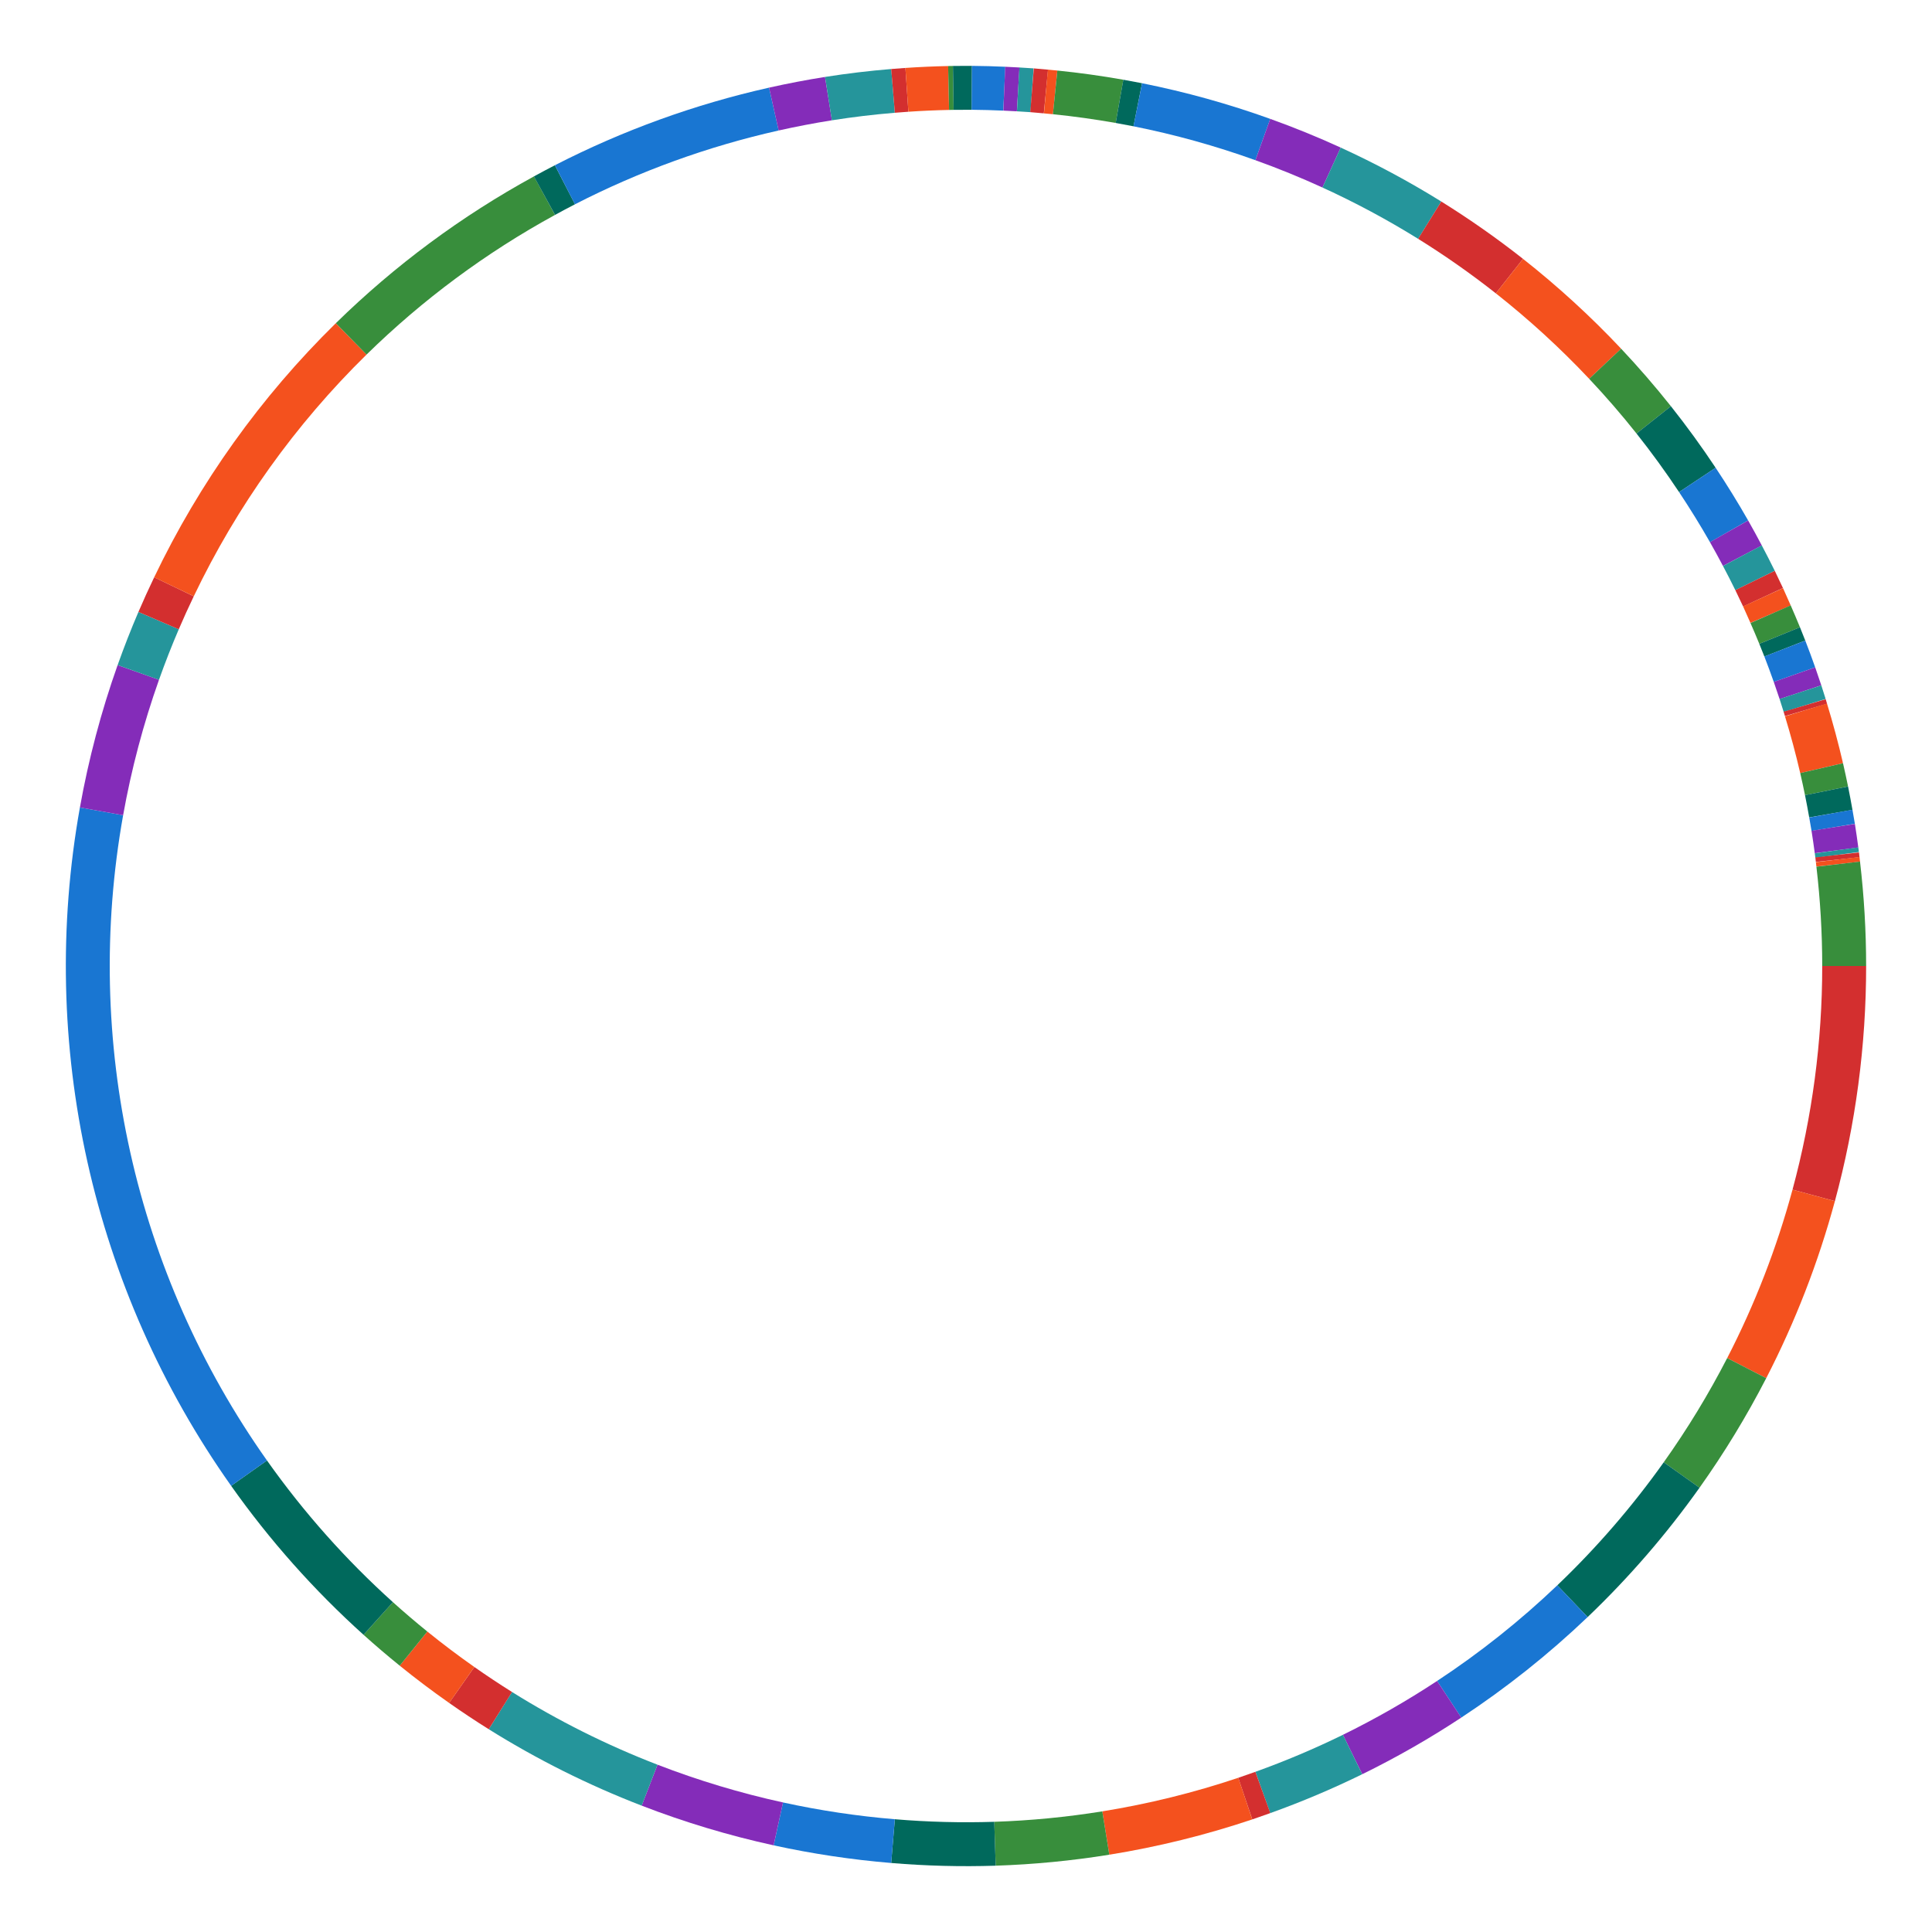
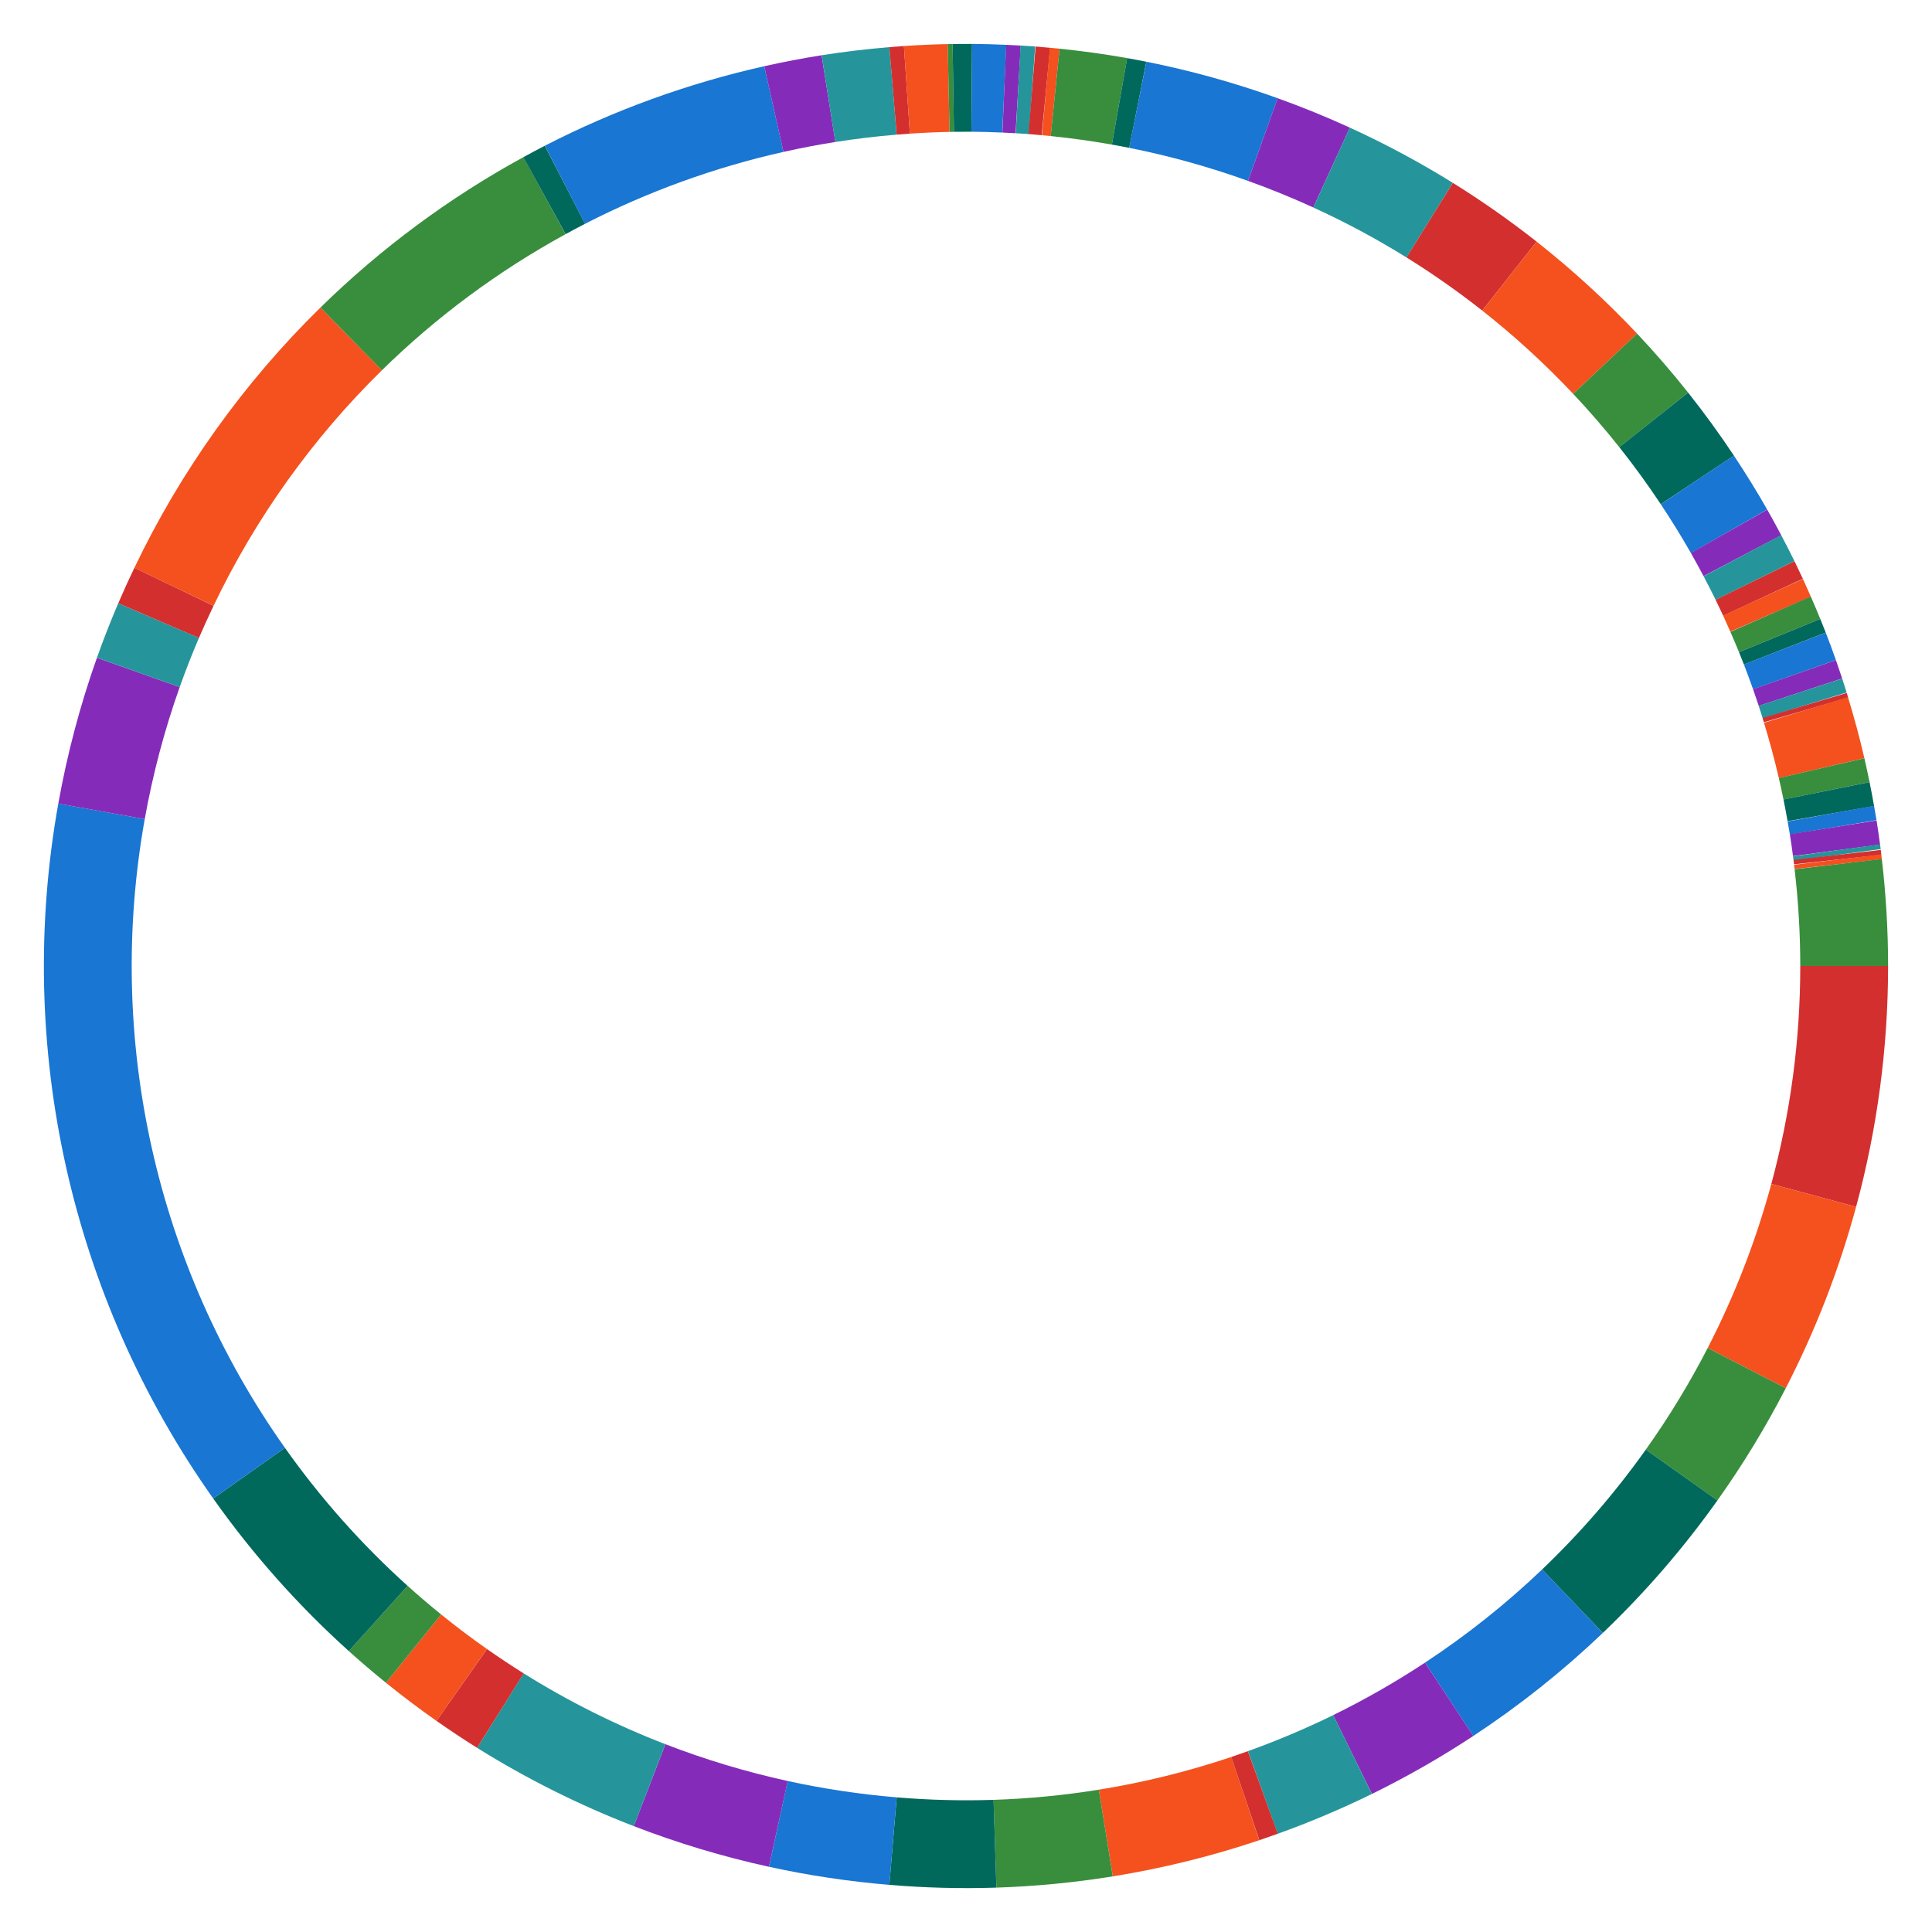
<svg xmlns="http://www.w3.org/2000/svg" viewBox="-110 -110 220 220">
-   <path id="Genesis" d="M 100.00 0.00 A 100.00 100.00 0 0 1 96.53 26.12" stroke="#D32F2F" stroke-width="5" data-chapters="50" fill="none" stroke-linecap="butt" />
-   <path id="Exodus" d="M 96.53 26.12 A 100.00 100.00 0 0 1 88.90 45.79" stroke="#F4511E" stroke-width="5" data-chapters="40" fill="none" stroke-linecap="butt" />
-   <path id="Leviticus" d="M 88.90 45.79 A 100.00 100.00 0 0 1 81.49 57.96" stroke="#388E3C" stroke-width="5" data-chapters="27" fill="none" stroke-linecap="butt" />
-   <path id="Numbers" d="M 81.49 57.96 A 100.00 100.00 0 0 1 69.06 72.33" stroke="#00695C" stroke-width="5" data-chapters="36" fill="none" stroke-linecap="butt" />
-   <path id="Deuteronomy" d="M 69.06 72.33 A 100.00 100.00 0 0 1 55.02 83.50" stroke="#1976D2" stroke-width="5" data-chapters="34" fill="none" stroke-linecap="butt" />
-   <path id="Joshua" d="M 55.02 83.50 A 100.00 100.00 0 0 1 44.02 89.79" stroke="#842cb9" stroke-width="5" data-chapters="24" fill="none" stroke-linecap="butt" />
-   <path id="Judges" d="M 44.02 89.79 A 100.00 100.00 0 0 1 33.80 94.11" stroke="#25959b" stroke-width="5" data-chapters="21" fill="none" stroke-linecap="butt" />
-   <path id="Ruth" d="M 33.80 94.11 A 100.00 100.00 0 0 1 31.80 94.81" stroke="#D32F2F" stroke-width="5" data-chapters="4" fill="none" stroke-linecap="butt" />
-   <path id="1 Samuel" d="M 31.80 94.81 A 100.00 100.00 0 0 1 15.92 98.73" stroke="#F4511E" stroke-width="5" data-chapters="31" fill="none" stroke-linecap="butt" />
-   <path id="2 Samuel" d="M 15.92 98.73 A 100.00 100.00 0 0 1 3.30 99.95" stroke="#388E3C" stroke-width="5" data-chapters="24" fill="none" stroke-linecap="butt" />
-   <path id="1 Kings" d="M 3.30 99.95 A 100.00 100.00 0 0 1 -8.31 99.65" stroke="#00695C" stroke-width="5" data-chapters="22" fill="none" stroke-linecap="butt" />
-   <path id="2 Kings" d="M -8.31 99.65 A 100.00 100.00 0 0 1 -21.37 97.69" stroke="#1976D2" stroke-width="5" data-chapters="25" fill="none" stroke-linecap="butt" />
-   <path id="1 Chronicles" d="M -21.37 97.69 A 100.00 100.00 0 0 1 -36.03 93.28" stroke="#842cb9" stroke-width="5" data-chapters="29" fill="none" stroke-linecap="butt" />
-   <path id="2 Chronicles" d="M -36.03 93.28 A 100.00 100.00 0 0 1 -53.02 84.79" stroke="#25959b" stroke-width="5" data-chapters="36" fill="none" stroke-linecap="butt" />
-   <path id="Ezra" d="M -53.02 84.79 A 100.00 100.00 0 0 1 -57.42 81.87" stroke="#D32F2F" stroke-width="5" data-chapters="10" fill="none" stroke-linecap="butt" />
-   <path id="Nehemiah" d="M -57.42 81.87 A 100.00 100.00 0 0 1 -62.91 77.73" stroke="#F4511E" stroke-width="5" data-chapters="13" fill="none" stroke-linecap="butt" />
-   <path id="Esther" d="M -62.91 77.73 A 100.00 100.00 0 0 1 -66.93 74.30" stroke="#388E3C" stroke-width="5" data-chapters="10" fill="none" stroke-linecap="butt" />
-   <path id="Job" d="M -66.93 74.30 A 100.00 100.00 0 0 1 -81.64 57.75" stroke="#00695C" stroke-width="5" data-chapters="42" fill="none" stroke-linecap="butt" />
-   <path id="Psalms" d="M -81.64 57.75 A 100.00 100.00 0 0 1 -98.44 -17.61" stroke="#1976D2" stroke-width="5" data-chapters="150" fill="none" stroke-linecap="butt" />
-   <path id="Proverbs" d="M -98.44 -17.61 A 100.00 100.00 0 0 1 -94.25 -33.43" stroke="#842cb9" stroke-width="5" data-chapters="31" fill="none" stroke-linecap="butt" />
-   <path id="Ecclesiastes" d="M -94.25 -33.43 A 100.00 100.00 0 0 1 -91.94 -39.33" stroke="#25959b" stroke-width="5" data-chapters="12" fill="none" stroke-linecap="butt" />
-   <path id="Song of Solomon" d="M -91.94 -39.33 A 100.00 100.00 0 0 1 -90.19 -43.18" stroke="#D32F2F" stroke-width="5" data-chapters="8" fill="none" stroke-linecap="butt" />
-   <path id="Isaiah" d="M -90.19 -43.18 A 100.00 100.00 0 0 1 -70.01 -71.41" stroke="#F4511E" stroke-width="5" data-chapters="66" fill="none" stroke-linecap="butt" />
-   <path id="Jeremiah" d="M -70.01 -71.41 A 100.00 100.00 0 0 1 -48.00 -87.72" stroke="#388E3C" stroke-width="5" data-chapters="52" fill="none" stroke-linecap="butt" />
-   <path id="Lamentations" d="M -48.00 -87.72 A 100.00 100.00 0 0 1 -45.67 -88.96" stroke="#00695C" stroke-width="5" data-chapters="5" fill="none" stroke-linecap="butt" />
-   <path id="Ezekiel" d="M -45.67 -88.96 A 100.00 100.00 0 0 1 -21.88 -97.58" stroke="#1976D2" stroke-width="5" data-chapters="48" fill="none" stroke-linecap="butt" />
-   <path id="Daniel" d="M -21.88 -97.58 A 100.00 100.00 0 0 1 -15.66 -98.77" stroke="#842cb9" stroke-width="5" data-chapters="12" fill="none" stroke-linecap="butt" />
-   <path id="Hosea" d="M -15.66 -98.77 A 100.00 100.00 0 0 1 -8.31 -99.65" stroke="#25959b" stroke-width="5" data-chapters="14" fill="none" stroke-linecap="butt" />
-   <path id="Joel" d="M -8.31 -99.65 A 100.00 100.00 0 0 1 -6.73 -99.77" stroke="#D32F2F" stroke-width="5" data-chapters="3" fill="none" stroke-linecap="butt" />
-   <path id="Amos" d="M -6.73 -99.77 A 100.00 100.00 0 0 1 -1.98 -99.98" stroke="#F4511E" stroke-width="5" data-chapters="9" fill="none" stroke-linecap="butt" />
-   <path id="Obadiah" d="M -1.98 -99.98 A 100.00 100.00 0 0 1 -1.45 -99.99" stroke="#388E3C" stroke-width="5" data-chapters="1" fill="none" stroke-linecap="butt" />
-   <path id="Jonah" d="M -1.45 -99.99 A 100.00 100.00 0 0 1 0.66 -100.00" stroke="#00695C" stroke-width="5" data-chapters="4" fill="none" stroke-linecap="butt" />
-   <path id="Micah" d="M 0.66 -100.00 A 100.00 100.00 0 0 1 4.36 -99.90" stroke="#1976D2" stroke-width="5" data-chapters="7" fill="none" stroke-linecap="butt" />
-   <path id="Nahum" d="M 4.36 -99.90 A 100.00 100.00 0 0 1 5.94 -99.82" stroke="#842cb9" stroke-width="5" data-chapters="3" fill="none" stroke-linecap="butt" />
-   <path id="Habakkuk" d="M 5.94 -99.82 A 100.00 100.00 0 0 1 7.52 -99.72" stroke="#25959b" stroke-width="5" data-chapters="3" fill="none" stroke-linecap="butt" />
-   <path id="Zephaniah" d="M 7.52 -99.72 A 100.00 100.00 0 0 1 9.10 -99.58" stroke="#D32F2F" stroke-width="5" data-chapters="3" fill="none" stroke-linecap="butt" />
-   <path id="Haggai" d="M 9.10 -99.58 A 100.00 100.00 0 0 1 10.15 -99.48" stroke="#F4511E" stroke-width="5" data-chapters="2" fill="none" stroke-linecap="butt" />
-   <path id="Zechariah" d="M 10.15 -99.48 A 100.00 100.00 0 0 1 17.48 -98.46" stroke="#388E3C" stroke-width="5" data-chapters="14" fill="none" stroke-linecap="butt" />
-   <path id="Malachi" d="M 17.48 -98.46 A 100.00 100.00 0 0 1 19.56 -98.07" stroke="#00695C" stroke-width="5" data-chapters="4" fill="none" stroke-linecap="butt" />
-   <path id="Matthew" d="M 19.56 -98.07 A 100.00 100.00 0 0 1 33.80 -94.11" stroke="#1976D2" stroke-width="5" data-chapters="28" fill="none" stroke-linecap="butt" />
-   <path id="Mark" d="M 33.80 -94.11 A 100.00 100.00 0 0 1 41.63 -90.92" stroke="#842cb9" stroke-width="5" data-chapters="16" fill="none" stroke-linecap="butt" />
-   <path id="Luke" d="M 41.63 -90.92 A 100.00 100.00 0 0 1 52.80 -84.93" stroke="#25959b" stroke-width="5" data-chapters="24" fill="none" stroke-linecap="butt" />
-   <path id="John" d="M 52.80 -84.93 A 100.00 100.00 0 0 1 61.88 -78.56" stroke="#D32F2F" stroke-width="5" data-chapters="21" fill="none" stroke-linecap="butt" />
-   <path id="Acts" d="M 61.88 -78.56 A 100.00 100.00 0 0 1 72.78 -68.58" stroke="#F4511E" stroke-width="5" data-chapters="28" fill="none" stroke-linecap="butt" />
-   <path id="Romans" d="M 72.78 -68.58 A 100.00 100.00 0 0 1 78.31 -62.19" stroke="#388E3C" stroke-width="5" data-chapters="16" fill="none" stroke-linecap="butt" />
-   <path id="1 Corinthians" d="M 78.31 -62.19 A 100.00 100.00 0 0 1 83.28 -55.35" stroke="#00695C" stroke-width="5" data-chapters="16" fill="none" stroke-linecap="butt" />
-   <path id="2 Corinthians" d="M 83.28 -55.35 A 100.00 100.00 0 0 1 86.89 -49.50" stroke="#1976D2" stroke-width="5" data-chapters="13" fill="none" stroke-linecap="butt" />
-   <path id="Galatians" d="M 86.89 -49.50 A 100.00 100.00 0 0 1 88.41 -46.72" stroke="#842cb9" stroke-width="5" data-chapters="6" fill="none" stroke-linecap="butt" />
-   <path id="Ephesians" d="M 88.41 -46.72 A 100.00 100.00 0 0 1 89.85 -43.90" stroke="#25959b" stroke-width="5" data-chapters="6" fill="none" stroke-linecap="butt" />
-   <path id="Philippians" d="M 89.85 -43.90 A 100.00 100.00 0 0 1 90.76 -41.99" stroke="#D32F2F" stroke-width="5" data-chapters="4" fill="none" stroke-linecap="butt" />
-   <path id="Colossians" d="M 90.76 -41.99 A 100.00 100.00 0 0 1 91.62 -40.06" stroke="#F4511E" stroke-width="5" data-chapters="4" fill="none" stroke-linecap="butt" />
-   <path id="1 Thessalonians" d="M 91.62 -40.06 A 100.00 100.00 0 0 1 92.65 -37.63" stroke="#388E3C" stroke-width="5" data-chapters="5" fill="none" stroke-linecap="butt" />
-   <path id="2 Thessalonians" d="M 92.65 -37.63 A 100.00 100.00 0 0 1 93.24 -36.15" stroke="#00695C" stroke-width="5" data-chapters="3" fill="none" stroke-linecap="butt" />
-   <path id="1 Timothy" d="M 93.24 -36.15 A 100.00 100.00 0 0 1 94.34 -33.18" stroke="#1976D2" stroke-width="5" data-chapters="6" fill="none" stroke-linecap="butt" />
-   <path id="2 Timothy" d="M 94.34 -33.18 A 100.00 100.00 0 0 1 95.02 -31.18" stroke="#842cb9" stroke-width="5" data-chapters="4" fill="none" stroke-linecap="butt" />
-   <path id="Titus" d="M 95.02 -31.18 A 100.00 100.00 0 0 1 95.50 -29.67" stroke="#25959b" stroke-width="5" data-chapters="3" fill="none" stroke-linecap="butt" />
-   <path id="Philemon" d="M 95.50 -29.67 A 100.00 100.00 0 0 1 95.65 -29.16" stroke="#D32F2F" stroke-width="5" data-chapters="1" fill="none" stroke-linecap="butt" />
-   <path id="Hebrews" d="M 95.65 -29.16 A 100.00 100.00 0 0 1 97.43 -22.53" stroke="#F4511E" stroke-width="5" data-chapters="13" fill="none" stroke-linecap="butt" />
-   <path id="James" d="M 97.43 -22.53 A 100.00 100.00 0 0 1 97.99 -19.95" stroke="#388E3C" stroke-width="5" data-chapters="5" fill="none" stroke-linecap="butt" />
-   <path id="1 Peter" d="M 97.99 -19.95 A 100.00 100.00 0 0 1 98.48 -17.35" stroke="#00695C" stroke-width="5" data-chapters="5" fill="none" stroke-linecap="butt" />
-   <path id="2 Peter" d="M 98.48 -17.35 A 100.00 100.00 0 0 1 98.75 -15.79" stroke="#1976D2" stroke-width="5" data-chapters="3" fill="none" stroke-linecap="butt" />
-   <path id="1 John" d="M 98.75 -15.79 A 100.00 100.00 0 0 1 99.13 -13.17" stroke="#842cb9" stroke-width="5" data-chapters="5" fill="none" stroke-linecap="butt" />
-   <path id="2 John" d="M 99.13 -13.17 A 100.00 100.00 0 0 1 99.20 -12.65" stroke="#25959b" stroke-width="5" data-chapters="1" fill="none" stroke-linecap="butt" />
-   <path id="3 John" d="M 99.20 -12.65 A 100.00 100.00 0 0 1 99.26 -12.12" stroke="#D32F2F" stroke-width="5" data-chapters="1" fill="none" stroke-linecap="butt" />
-   <path id="Jude" d="M 99.26 -12.12 A 100.00 100.00 0 0 1 99.32 -11.60" stroke="#F4511E" stroke-width="5" data-chapters="1" fill="none" stroke-linecap="butt" />
-   <path id="Revelation" d="M 99.32 -11.60 A 100.00 100.00 0 0 1 100.00 -0.00" stroke="#388E3C" stroke-width="5" data-chapters="22" fill="none" stroke-linecap="butt" />
+   <path id="Genesis" d="M 100.00 0.00 A 100.00 100.00 0 0 1 96.53 26.12" stroke="#D32F2F" stroke-width="10" data-chapters="50" fill="none" stroke-linecap="butt" />
+   <path id="Exodus" d="M 96.53 26.12 A 100.00 100.00 0 0 1 88.90 45.79" stroke="#F4511E" stroke-width="10" data-chapters="40" fill="none" stroke-linecap="butt" />
+   <path id="Leviticus" d="M 88.90 45.79 A 100.00 100.00 0 0 1 81.49 57.96" stroke="#388E3C" stroke-width="10" data-chapters="27" fill="none" stroke-linecap="butt" />
+   <path id="Numbers" d="M 81.49 57.96 A 100.00 100.00 0 0 1 69.06 72.33" stroke="#00695C" stroke-width="10" data-chapters="36" fill="none" stroke-linecap="butt" />
+   <path id="Deuteronomy" d="M 69.06 72.33 A 100.00 100.00 0 0 1 55.02 83.50" stroke="#1976D2" stroke-width="10" data-chapters="34" fill="none" stroke-linecap="butt" />
+   <path id="Joshua" d="M 55.02 83.50 A 100.00 100.00 0 0 1 44.02 89.79" stroke="#842cb9" stroke-width="10" data-chapters="24" fill="none" stroke-linecap="butt" />
+   <path id="Judges" d="M 44.02 89.79 A 100.00 100.00 0 0 1 33.80 94.11" stroke="#25959b" stroke-width="10" data-chapters="21" fill="none" stroke-linecap="butt" />
+   <path id="Ruth" d="M 33.80 94.11 A 100.00 100.00 0 0 1 31.80 94.81" stroke="#D32F2F" stroke-width="10" data-chapters="4" fill="none" stroke-linecap="butt" />
+   <path id="1 Samuel" d="M 31.80 94.81 A 100.00 100.00 0 0 1 15.92 98.73" stroke="#F4511E" stroke-width="10" data-chapters="31" fill="none" stroke-linecap="butt" />
+   <path id="2 Samuel" d="M 15.92 98.73 A 100.00 100.00 0 0 1 3.30 99.95" stroke="#388E3C" stroke-width="10" data-chapters="24" fill="none" stroke-linecap="butt" />
+   <path id="1 Kings" d="M 3.30 99.95 A 100.00 100.00 0 0 1 -8.31 99.65" stroke="#00695C" stroke-width="10" data-chapters="22" fill="none" stroke-linecap="butt" />
+   <path id="2 Kings" d="M -8.31 99.65 A 100.00 100.00 0 0 1 -21.37 97.69" stroke="#1976D2" stroke-width="10" data-chapters="25" fill="none" stroke-linecap="butt" />
+   <path id="1 Chronicles" d="M -21.37 97.69 A 100.00 100.00 0 0 1 -36.03 93.28" stroke="#842cb9" stroke-width="10" data-chapters="29" fill="none" stroke-linecap="butt" />
+   <path id="2 Chronicles" d="M -36.03 93.28 A 100.00 100.00 0 0 1 -53.02 84.79" stroke="#25959b" stroke-width="10" data-chapters="36" fill="none" stroke-linecap="butt" />
+   <path id="Ezra" d="M -53.02 84.79 A 100.00 100.00 0 0 1 -57.42 81.87" stroke="#D32F2F" stroke-width="10" data-chapters="10" fill="none" stroke-linecap="butt" />
+   <path id="Nehemiah" d="M -57.42 81.87 A 100.00 100.00 0 0 1 -62.91 77.73" stroke="#F4511E" stroke-width="10" data-chapters="13" fill="none" stroke-linecap="butt" />
+   <path id="Esther" d="M -62.91 77.73 A 100.00 100.00 0 0 1 -66.93 74.30" stroke="#388E3C" stroke-width="10" data-chapters="10" fill="none" stroke-linecap="butt" />
+   <path id="Job" d="M -66.93 74.30 A 100.00 100.00 0 0 1 -81.64 57.75" stroke="#00695C" stroke-width="10" data-chapters="42" fill="none" stroke-linecap="butt" />
+   <path id="Psalms" d="M -81.64 57.75 A 100.00 100.00 0 0 1 -98.44 -17.61" stroke="#1976D2" stroke-width="10" data-chapters="150" fill="none" stroke-linecap="butt" />
+   <path id="Proverbs" d="M -98.44 -17.61 A 100.00 100.00 0 0 1 -94.25 -33.43" stroke="#842cb9" stroke-width="10" data-chapters="31" fill="none" stroke-linecap="butt" />
+   <path id="Ecclesiastes" d="M -94.25 -33.43 A 100.00 100.00 0 0 1 -91.94 -39.33" stroke="#25959b" stroke-width="10" data-chapters="12" fill="none" stroke-linecap="butt" />
+   <path id="Song of Solomon" d="M -91.94 -39.33 A 100.00 100.00 0 0 1 -90.19 -43.18" stroke="#D32F2F" stroke-width="10" data-chapters="8" fill="none" stroke-linecap="butt" />
+   <path id="Isaiah" d="M -90.19 -43.18 A 100.00 100.00 0 0 1 -70.01 -71.41" stroke="#F4511E" stroke-width="10" data-chapters="66" fill="none" stroke-linecap="butt" />
+   <path id="Jeremiah" d="M -70.01 -71.41 A 100.00 100.00 0 0 1 -48.00 -87.72" stroke="#388E3C" stroke-width="10" data-chapters="52" fill="none" stroke-linecap="butt" />
+   <path id="Lamentations" d="M -48.00 -87.72 A 100.00 100.00 0 0 1 -45.67 -88.96" stroke="#00695C" stroke-width="10" data-chapters="5" fill="none" stroke-linecap="butt" />
+   <path id="Ezekiel" d="M -45.67 -88.96 A 100.00 100.00 0 0 1 -21.88 -97.58" stroke="#1976D2" stroke-width="10" data-chapters="48" fill="none" stroke-linecap="butt" />
+   <path id="Daniel" d="M -21.88 -97.58 A 100.00 100.00 0 0 1 -15.66 -98.77" stroke="#842cb9" stroke-width="10" data-chapters="12" fill="none" stroke-linecap="butt" />
+   <path id="Hosea" d="M -15.66 -98.77 A 100.00 100.00 0 0 1 -8.31 -99.65" stroke="#25959b" stroke-width="10" data-chapters="14" fill="none" stroke-linecap="butt" />
+   <path id="Joel" d="M -8.31 -99.65 A 100.00 100.00 0 0 1 -6.73 -99.77" stroke="#D32F2F" stroke-width="10" data-chapters="3" fill="none" stroke-linecap="butt" />
+   <path id="Amos" d="M -6.73 -99.77 A 100.00 100.00 0 0 1 -1.98 -99.98" stroke="#F4511E" stroke-width="10" data-chapters="9" fill="none" stroke-linecap="butt" />
+   <path id="Obadiah" d="M -1.98 -99.98 A 100.00 100.00 0 0 1 -1.45 -99.99" stroke="#388E3C" stroke-width="10" data-chapters="1" fill="none" stroke-linecap="butt" />
+   <path id="Jonah" d="M -1.45 -99.99 A 100.00 100.00 0 0 1 0.66 -100.00" stroke="#00695C" stroke-width="10" data-chapters="4" fill="none" stroke-linecap="butt" />
+   <path id="Micah" d="M 0.66 -100.00 A 100.00 100.00 0 0 1 4.36 -99.90" stroke="#1976D2" stroke-width="10" data-chapters="7" fill="none" stroke-linecap="butt" />
+   <path id="Nahum" d="M 4.36 -99.90 A 100.00 100.00 0 0 1 5.94 -99.82" stroke="#842cb9" stroke-width="10" data-chapters="3" fill="none" stroke-linecap="butt" />
+   <path id="Habakkuk" d="M 5.94 -99.82 A 100.00 100.00 0 0 1 7.52 -99.72" stroke="#25959b" stroke-width="10" data-chapters="3" fill="none" stroke-linecap="butt" />
+   <path id="Zephaniah" d="M 7.52 -99.72 A 100.00 100.00 0 0 1 9.10 -99.58" stroke="#D32F2F" stroke-width="10" data-chapters="3" fill="none" stroke-linecap="butt" />
+   <path id="Haggai" d="M 9.10 -99.58 A 100.00 100.00 0 0 1 10.15 -99.48" stroke="#F4511E" stroke-width="10" data-chapters="2" fill="none" stroke-linecap="butt" />
+   <path id="Zechariah" d="M 10.15 -99.48 A 100.00 100.00 0 0 1 17.48 -98.46" stroke="#388E3C" stroke-width="10" data-chapters="14" fill="none" stroke-linecap="butt" />
+   <path id="Malachi" d="M 17.48 -98.46 A 100.00 100.00 0 0 1 19.56 -98.07" stroke="#00695C" stroke-width="10" data-chapters="4" fill="none" stroke-linecap="butt" />
+   <path id="Matthew" d="M 19.56 -98.07 A 100.00 100.00 0 0 1 33.80 -94.11" stroke="#1976D2" stroke-width="10" data-chapters="28" fill="none" stroke-linecap="butt" />
+   <path id="Mark" d="M 33.80 -94.11 A 100.00 100.00 0 0 1 41.63 -90.92" stroke="#842cb9" stroke-width="10" data-chapters="16" fill="none" stroke-linecap="butt" />
+   <path id="Luke" d="M 41.63 -90.92 A 100.00 100.00 0 0 1 52.80 -84.93" stroke="#25959b" stroke-width="10" data-chapters="24" fill="none" stroke-linecap="butt" />
+   <path id="John" d="M 52.80 -84.93 A 100.00 100.00 0 0 1 61.88 -78.56" stroke="#D32F2F" stroke-width="10" data-chapters="21" fill="none" stroke-linecap="butt" />
+   <path id="Acts" d="M 61.88 -78.56 A 100.00 100.00 0 0 1 72.78 -68.58" stroke="#F4511E" stroke-width="10" data-chapters="28" fill="none" stroke-linecap="butt" />
+   <path id="Romans" d="M 72.78 -68.58 A 100.00 100.00 0 0 1 78.31 -62.19" stroke="#388E3C" stroke-width="10" data-chapters="16" fill="none" stroke-linecap="butt" />
+   <path id="1 Corinthians" d="M 78.31 -62.19 A 100.00 100.00 0 0 1 83.28 -55.35" stroke="#00695C" stroke-width="10" data-chapters="16" fill="none" stroke-linecap="butt" />
+   <path id="2 Corinthians" d="M 83.28 -55.35 A 100.00 100.00 0 0 1 86.89 -49.50" stroke="#1976D2" stroke-width="10" data-chapters="13" fill="none" stroke-linecap="butt" />
+   <path id="Galatians" d="M 86.89 -49.50 A 100.00 100.00 0 0 1 88.41 -46.72" stroke="#842cb9" stroke-width="10" data-chapters="6" fill="none" stroke-linecap="butt" />
+   <path id="Ephesians" d="M 88.41 -46.72 A 100.00 100.00 0 0 1 89.85 -43.90" stroke="#25959b" stroke-width="10" data-chapters="6" fill="none" stroke-linecap="butt" />
+   <path id="Philippians" d="M 89.85 -43.90 A 100.00 100.00 0 0 1 90.76 -41.99" stroke="#D32F2F" stroke-width="10" data-chapters="4" fill="none" stroke-linecap="butt" />
+   <path id="Colossians" d="M 90.76 -41.99 A 100.00 100.00 0 0 1 91.62 -40.06" stroke="#F4511E" stroke-width="10" data-chapters="4" fill="none" stroke-linecap="butt" />
+   <path id="1 Thessalonians" d="M 91.62 -40.06 A 100.00 100.00 0 0 1 92.65 -37.63" stroke="#388E3C" stroke-width="10" data-chapters="5" fill="none" stroke-linecap="butt" />
+   <path id="2 Thessalonians" d="M 92.65 -37.63 A 100.00 100.00 0 0 1 93.24 -36.15" stroke="#00695C" stroke-width="10" data-chapters="3" fill="none" stroke-linecap="butt" />
+   <path id="1 Timothy" d="M 93.24 -36.15 A 100.00 100.00 0 0 1 94.34 -33.18" stroke="#1976D2" stroke-width="10" data-chapters="6" fill="none" stroke-linecap="butt" />
+   <path id="2 Timothy" d="M 94.34 -33.18 A 100.00 100.00 0 0 1 95.02 -31.18" stroke="#842cb9" stroke-width="10" data-chapters="4" fill="none" stroke-linecap="butt" />
+   <path id="Titus" d="M 95.02 -31.18 A 100.00 100.00 0 0 1 95.50 -29.67" stroke="#25959b" stroke-width="10" data-chapters="3" fill="none" stroke-linecap="butt" />
+   <path id="Philemon" d="M 95.50 -29.67 A 100.00 100.00 0 0 1 95.65 -29.16" stroke="#D32F2F" stroke-width="10" data-chapters="1" fill="none" stroke-linecap="butt" />
+   <path id="Hebrews" d="M 95.65 -29.16 A 100.00 100.00 0 0 1 97.43 -22.53" stroke="#F4511E" stroke-width="10" data-chapters="13" fill="none" stroke-linecap="butt" />
+   <path id="James" d="M 97.43 -22.53 A 100.00 100.00 0 0 1 97.99 -19.95" stroke="#388E3C" stroke-width="10" data-chapters="5" fill="none" stroke-linecap="butt" />
+   <path id="1 Peter" d="M 97.99 -19.95 A 100.00 100.00 0 0 1 98.48 -17.35" stroke="#00695C" stroke-width="10" data-chapters="5" fill="none" stroke-linecap="butt" />
+   <path id="2 Peter" d="M 98.48 -17.35 A 100.00 100.00 0 0 1 98.75 -15.79" stroke="#1976D2" stroke-width="10" data-chapters="3" fill="none" stroke-linecap="butt" />
+   <path id="1 John" d="M 98.75 -15.79 A 100.00 100.00 0 0 1 99.13 -13.17" stroke="#842cb9" stroke-width="10" data-chapters="5" fill="none" stroke-linecap="butt" />
+   <path id="2 John" d="M 99.13 -13.17 A 100.00 100.00 0 0 1 99.20 -12.65" stroke="#25959b" stroke-width="10" data-chapters="1" fill="none" stroke-linecap="butt" />
+   <path id="3 John" d="M 99.20 -12.65 A 100.00 100.00 0 0 1 99.26 -12.12" stroke="#D32F2F" stroke-width="10" data-chapters="1" fill="none" stroke-linecap="butt" />
+   <path id="Jude" d="M 99.26 -12.12 A 100.00 100.00 0 0 1 99.32 -11.60" stroke="#F4511E" stroke-width="10" data-chapters="1" fill="none" stroke-linecap="butt" />
+   <path id="Revelation" d="M 99.32 -11.60 A 100.00 100.00 0 0 1 100.00 -0.00" stroke="#388E3C" stroke-width="10" data-chapters="22" fill="none" stroke-linecap="butt" />
</svg>
